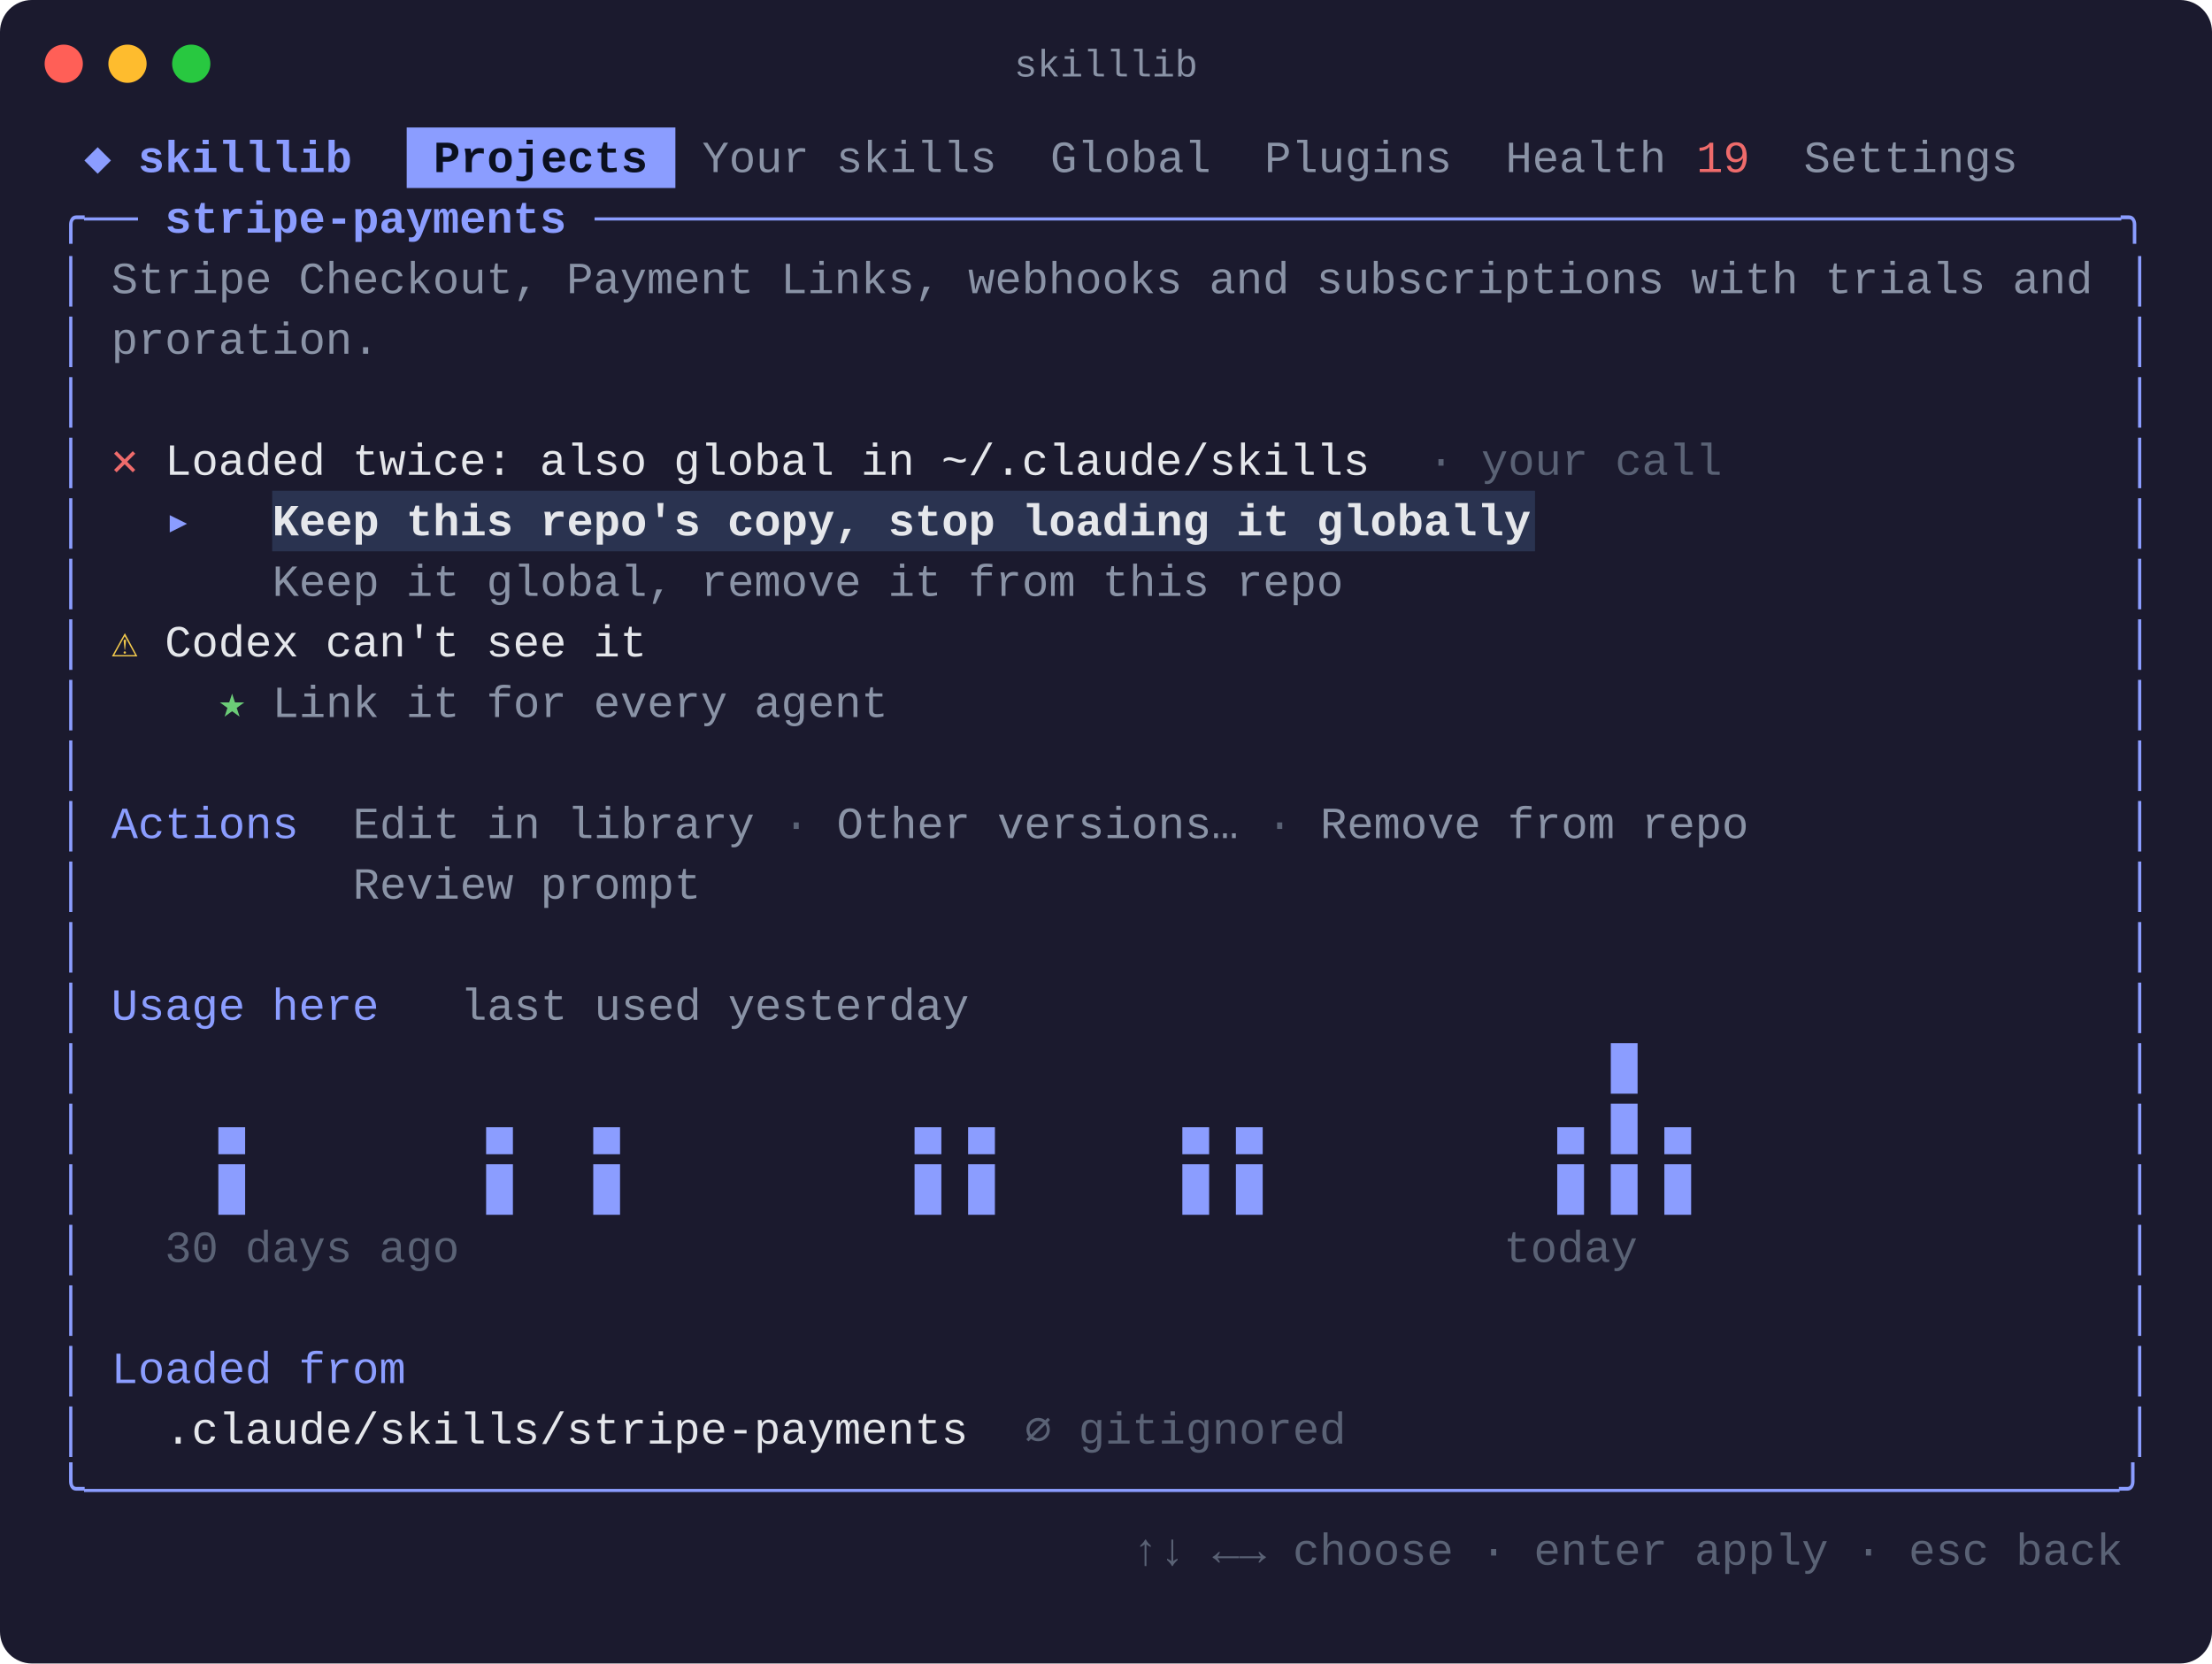
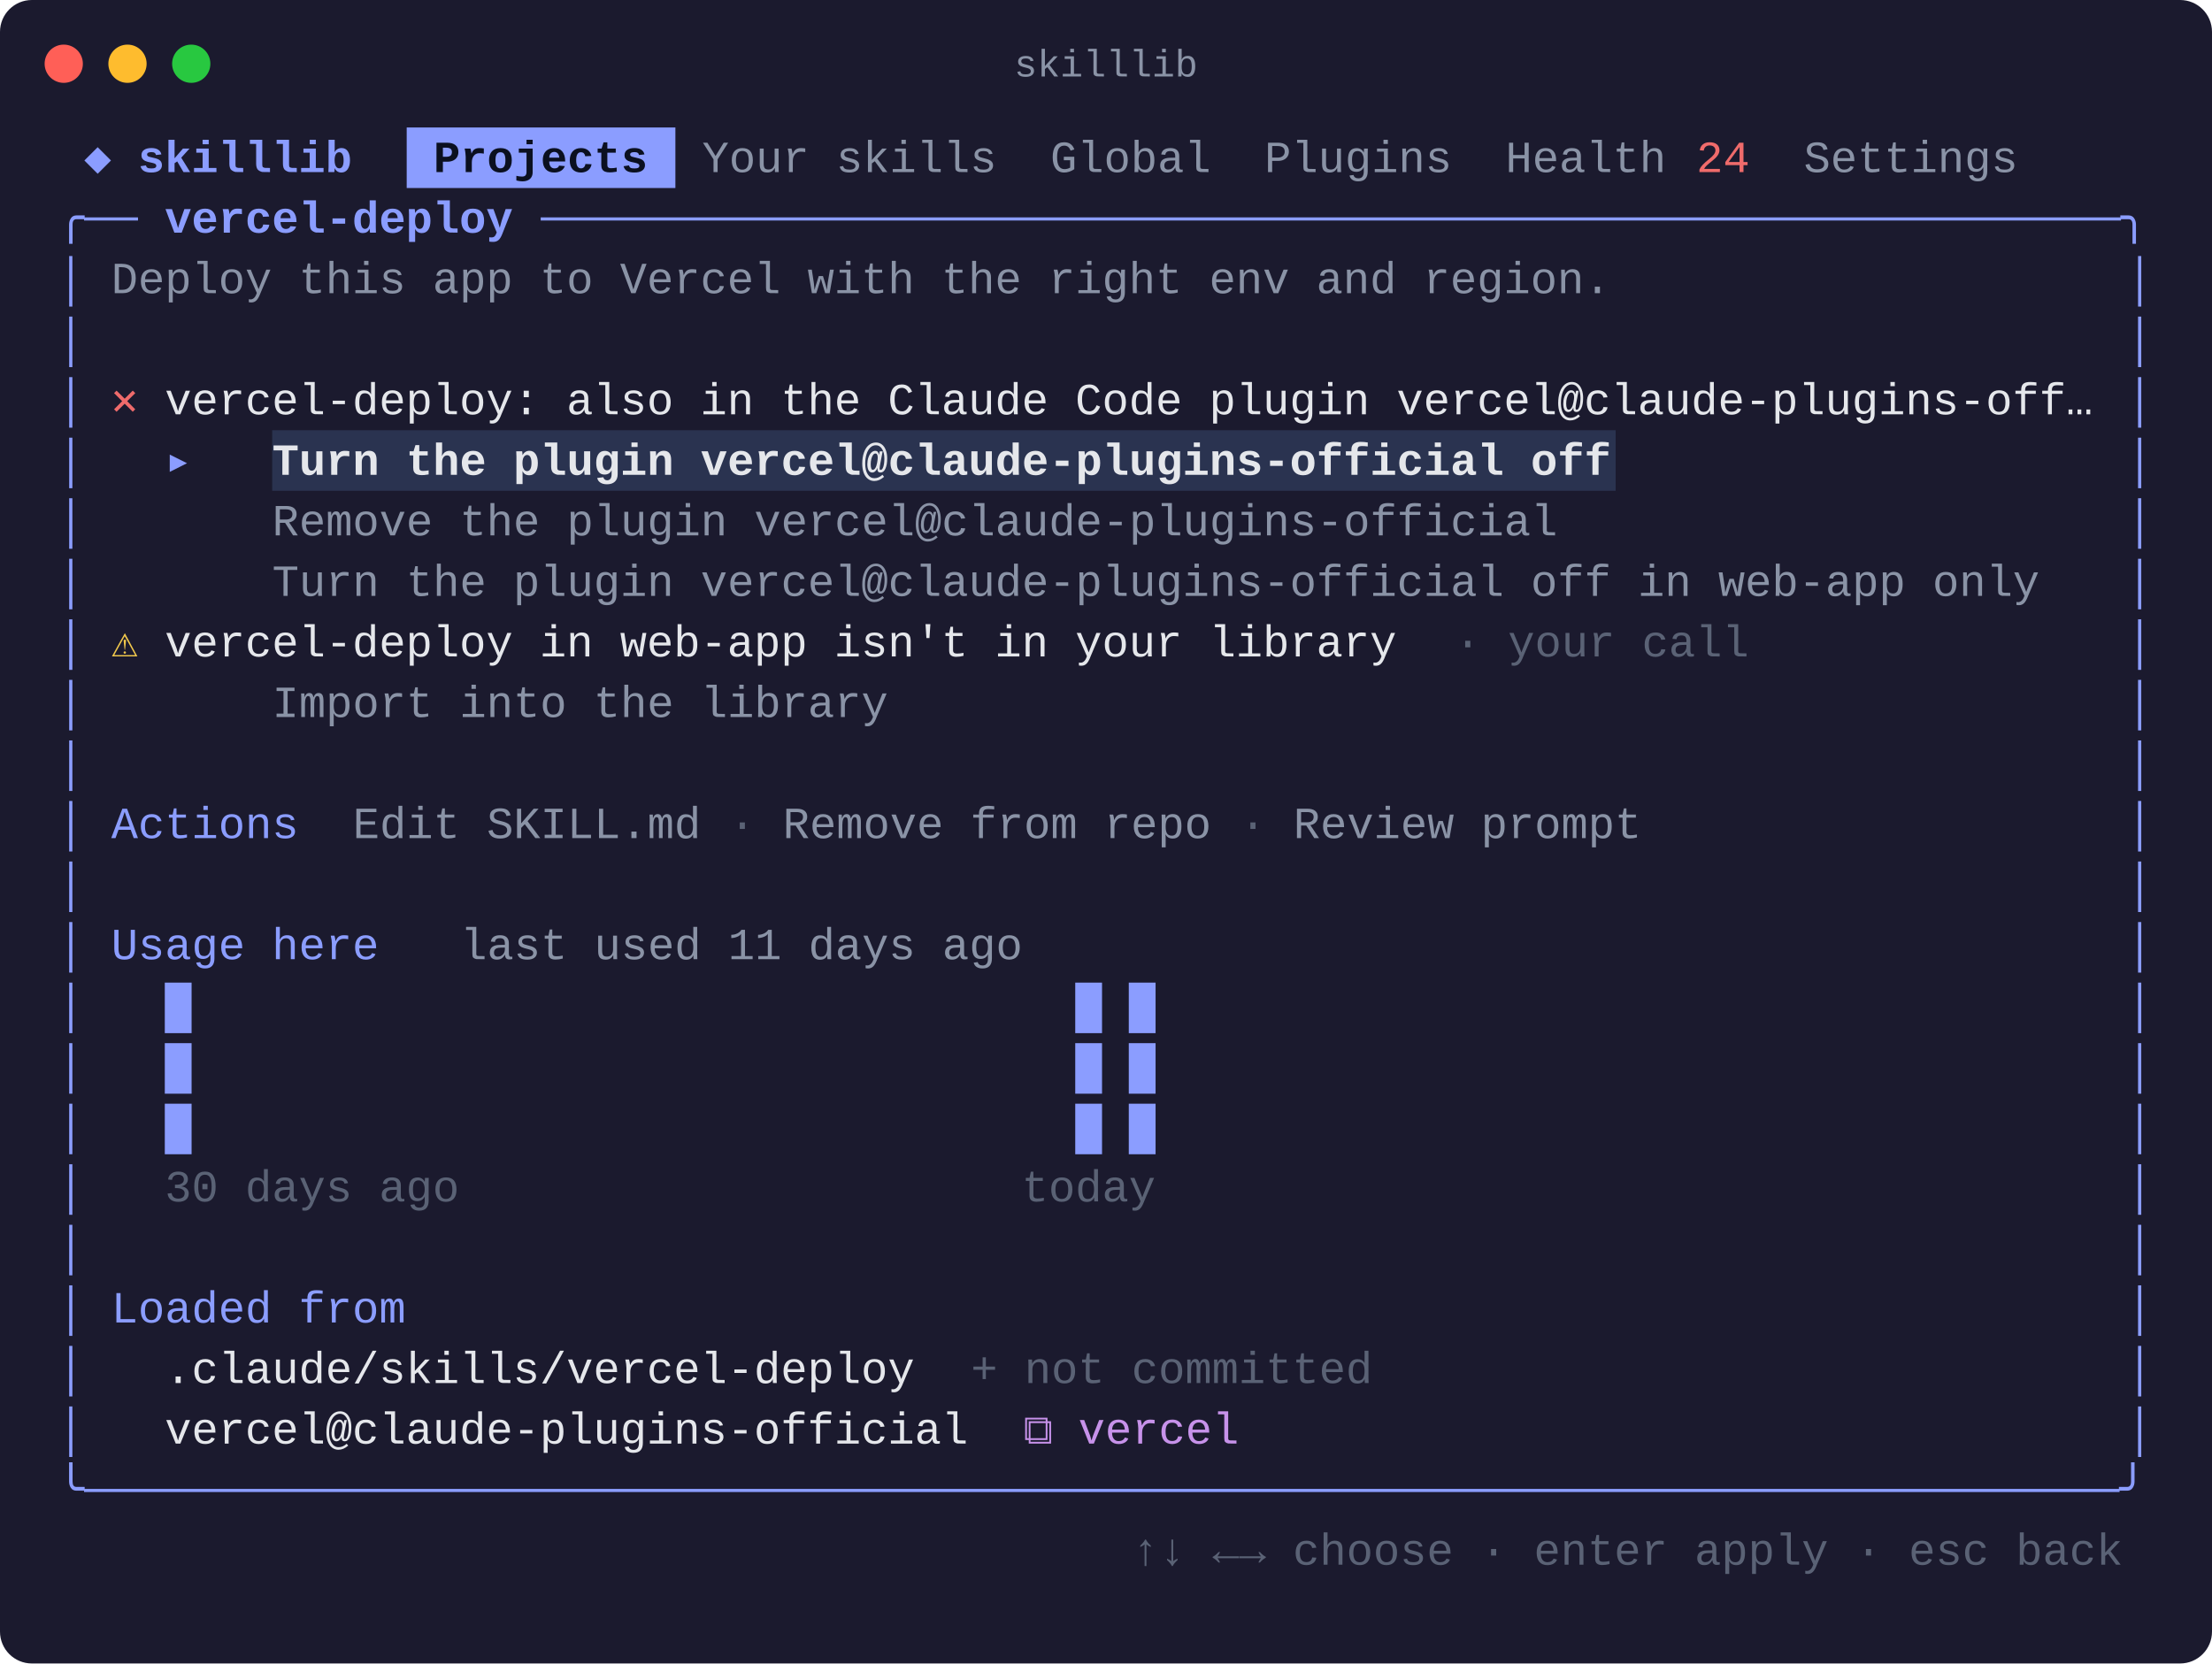
<svg xmlns="http://www.w3.org/2000/svg" width="694" height="522" viewBox="0 0 694 522" font-family="SFMono-Regular, Menlo, Consolas, 'Liberation Mono', monospace" font-size="14">
  <rect width="694" height="522" rx="10" fill="#1b1a2e" />
  <circle cx="20" cy="20" r="6" fill="#ff5f57" />
  <circle cx="40" cy="20" r="6" fill="#febc2e" />
  <circle cx="60" cy="20" r="6" fill="#28c840" />
  <text x="347" y="24" fill="#8a93a6" font-size="12" text-anchor="middle">skilllib</text>
  <text x="18.0" y="54.0" fill="#8b9dff" font-weight="bold" xml:space="preserve" textLength="109.6" lengthAdjust="spacingAndGlyphs"> ◆ skilllib  </text>
  <rect x="127.6" y="40.0" width="84.3" height="19" fill="#8b9dff" />
  <text x="127.6" y="54.0" fill="#0b1020" font-weight="bold" xml:space="preserve" textLength="84.3" lengthAdjust="spacingAndGlyphs"> Projects </text>
  <text x="211.9" y="54.0" fill="#8a93a6" xml:space="preserve" textLength="311.9" lengthAdjust="spacingAndGlyphs"> Your skills  Global  Plugins  Health</text>
-   <text x="523.8" y="54.0" fill="#ef6b6b" xml:space="preserve" textLength="25.3" lengthAdjust="spacingAndGlyphs"> 19</text>
+   <text x="523.8" y="54.0" fill="#ef6b6b" xml:space="preserve" textLength="25.3" lengthAdjust="spacingAndGlyphs"> 24</text>
  <text x="549.1" y="54.0" fill="#8a93a6" xml:space="preserve" textLength="92.7" lengthAdjust="spacingAndGlyphs">  Settings </text>
  <text x="18.0" y="73.0" fill="#8b9dff" xml:space="preserve" textLength="25.3" lengthAdjust="spacingAndGlyphs">╭──</text>
-   <text x="43.3" y="73.0" fill="#8b9dff" font-weight="bold" xml:space="preserve" textLength="143.3" lengthAdjust="spacingAndGlyphs"> stripe-payments </text>
-   <text x="186.6" y="73.0" fill="#8b9dff" xml:space="preserve" textLength="488.9" lengthAdjust="spacingAndGlyphs">─────────────────────────────────────────────────────────╮</text>
+   <text x="43.3" y="73.0" fill="#8b9dff" font-weight="bold" xml:space="preserve" textLength="126.4" lengthAdjust="spacingAndGlyphs"> vercel-deploy </text>
+   <text x="169.7" y="73.0" fill="#8b9dff" xml:space="preserve" textLength="505.8" lengthAdjust="spacingAndGlyphs">───────────────────────────────────────────────────────────╮</text>
  <text x="18.0" y="92.0" fill="#8b9dff" xml:space="preserve" textLength="8.4" lengthAdjust="spacingAndGlyphs">│</text>
-   <text x="34.9" y="92.0" fill="#8a93a6" xml:space="preserve" textLength="623.8" lengthAdjust="spacingAndGlyphs">Stripe Checkout, Payment Links, webhooks and subscriptions with trials and</text>
+   <text x="34.9" y="92.0" fill="#8a93a6" xml:space="preserve" textLength="472.1" lengthAdjust="spacingAndGlyphs">Deploy this app to Vercel with the right env and region.</text>
  <text x="667.1" y="92.0" fill="#8b9dff" xml:space="preserve" textLength="8.4" lengthAdjust="spacingAndGlyphs">│</text>
  <text x="18.0" y="111.0" fill="#8b9dff" xml:space="preserve" textLength="8.4" lengthAdjust="spacingAndGlyphs">│</text>
-   <text x="34.9" y="111.0" fill="#8a93a6" xml:space="preserve" textLength="84.3" lengthAdjust="spacingAndGlyphs">proration.</text>
  <text x="667.1" y="111.0" fill="#8b9dff" xml:space="preserve" textLength="8.4" lengthAdjust="spacingAndGlyphs">│</text>
  <text x="18.0" y="130.0" fill="#8b9dff" xml:space="preserve" textLength="8.4" lengthAdjust="spacingAndGlyphs">│</text>
+   <text x="34.9" y="130.0" fill="#ef6b6b" xml:space="preserve" textLength="16.9" lengthAdjust="spacingAndGlyphs">✕ </text>
+   <text x="51.7" y="130.0" fill="#e5e7eb" xml:space="preserve" textLength="607.0" lengthAdjust="spacingAndGlyphs">vercel-deploy: also in the Claude Code plugin vercel@claude-plugins-off…</text>
  <text x="667.1" y="130.0" fill="#8b9dff" xml:space="preserve" textLength="8.4" lengthAdjust="spacingAndGlyphs">│</text>
  <text x="18.0" y="149.0" fill="#8b9dff" xml:space="preserve" textLength="8.4" lengthAdjust="spacingAndGlyphs">│</text>
-   <text x="34.9" y="149.0" fill="#ef6b6b" xml:space="preserve" textLength="16.9" lengthAdjust="spacingAndGlyphs">✕ </text>
-   <text x="51.7" y="149.0" fill="#e5e7eb" xml:space="preserve" textLength="379.3" lengthAdjust="spacingAndGlyphs">Loaded twice: also global in ~/.claude/skills</text>
-   <text x="431.1" y="149.0" fill="#5a6275" xml:space="preserve" textLength="109.6" lengthAdjust="spacingAndGlyphs">  · your call</text>
+   <text x="34.9" y="149.0" fill="#8b9dff" xml:space="preserve" textLength="33.7" lengthAdjust="spacingAndGlyphs">  ▸ </text>
+   <rect x="85.4" y="135.0" width="421.5" height="19" fill="#2a3350" />
+   <text x="85.4" y="149.0" fill="#e5e7eb" font-weight="bold" xml:space="preserve" textLength="421.5" lengthAdjust="spacingAndGlyphs">Turn the plugin vercel@claude-plugins-official off</text>
  <text x="667.1" y="149.0" fill="#8b9dff" xml:space="preserve" textLength="8.4" lengthAdjust="spacingAndGlyphs">│</text>
  <text x="18.0" y="168.0" fill="#8b9dff" xml:space="preserve" textLength="8.4" lengthAdjust="spacingAndGlyphs">│</text>
-   <text x="34.9" y="168.0" fill="#8b9dff" xml:space="preserve" textLength="33.7" lengthAdjust="spacingAndGlyphs">  ▸ </text>
-   <rect x="85.4" y="154.0" width="396.2" height="19" fill="#2a3350" />
-   <text x="85.4" y="168.0" fill="#e5e7eb" font-weight="bold" xml:space="preserve" textLength="396.2" lengthAdjust="spacingAndGlyphs">Keep this repo's copy, stop loading it globally</text>
+   <text x="85.4" y="168.0" fill="#8a93a6" xml:space="preserve" textLength="404.6" lengthAdjust="spacingAndGlyphs">Remove the plugin vercel@claude-plugins-official</text>
  <text x="667.1" y="168.0" fill="#8b9dff" xml:space="preserve" textLength="8.4" lengthAdjust="spacingAndGlyphs">│</text>
  <text x="18.0" y="187.0" fill="#8b9dff" xml:space="preserve" textLength="8.4" lengthAdjust="spacingAndGlyphs">│</text>
-   <text x="85.4" y="187.0" fill="#8a93a6" xml:space="preserve" textLength="337.2" lengthAdjust="spacingAndGlyphs">Keep it global, remove it from this repo</text>
+   <text x="85.4" y="187.0" fill="#8a93a6" xml:space="preserve" textLength="556.4" lengthAdjust="spacingAndGlyphs">Turn the plugin vercel@claude-plugins-official off in web-app only</text>
  <text x="667.1" y="187.0" fill="#8b9dff" xml:space="preserve" textLength="8.4" lengthAdjust="spacingAndGlyphs">│</text>
  <text x="18.0" y="206.0" fill="#8b9dff" xml:space="preserve" textLength="8.4" lengthAdjust="spacingAndGlyphs">│</text>
  <text x="34.9" y="206.0" fill="#f2c94c" xml:space="preserve" textLength="16.9" lengthAdjust="spacingAndGlyphs">⚠ </text>
-   <text x="51.7" y="206.0" fill="#e5e7eb" xml:space="preserve" textLength="151.7" lengthAdjust="spacingAndGlyphs">Codex can't see it</text>
+   <text x="51.7" y="206.0" fill="#e5e7eb" xml:space="preserve" textLength="387.8" lengthAdjust="spacingAndGlyphs">vercel-deploy in web-app isn't in your library</text>
+   <text x="439.5" y="206.0" fill="#5a6275" xml:space="preserve" textLength="109.6" lengthAdjust="spacingAndGlyphs">  · your call</text>
  <text x="667.1" y="206.0" fill="#8b9dff" xml:space="preserve" textLength="8.4" lengthAdjust="spacingAndGlyphs">│</text>
  <text x="18.0" y="225.0" fill="#8b9dff" xml:space="preserve" textLength="8.4" lengthAdjust="spacingAndGlyphs">│</text>
-   <text x="68.6" y="225.0" fill="#6bcb77" xml:space="preserve" textLength="16.9" lengthAdjust="spacingAndGlyphs">★ </text>
-   <text x="85.4" y="225.0" fill="#8a93a6" xml:space="preserve" textLength="193.9" lengthAdjust="spacingAndGlyphs">Link it for every agent</text>
+   <text x="85.4" y="225.0" fill="#8a93a6" xml:space="preserve" textLength="193.9" lengthAdjust="spacingAndGlyphs">Import into the library</text>
  <text x="667.1" y="225.0" fill="#8b9dff" xml:space="preserve" textLength="8.4" lengthAdjust="spacingAndGlyphs">│</text>
  <text x="18.0" y="244.0" fill="#8b9dff" xml:space="preserve" textLength="8.4" lengthAdjust="spacingAndGlyphs">│</text>
  <text x="667.1" y="244.0" fill="#8b9dff" xml:space="preserve" textLength="8.4" lengthAdjust="spacingAndGlyphs">│</text>
  <text x="18.0" y="263.0" fill="#8b9dff" xml:space="preserve" textLength="8.4" lengthAdjust="spacingAndGlyphs">│</text>
  <text x="34.9" y="263.0" fill="#8b9dff" xml:space="preserve" textLength="75.9" lengthAdjust="spacingAndGlyphs">Actions  </text>
-   <text x="110.7" y="263.0" fill="#8a93a6" xml:space="preserve" textLength="126.4" lengthAdjust="spacingAndGlyphs">Edit in library</text>
-   <text x="237.2" y="263.0" fill="#5a6275" xml:space="preserve" textLength="25.3" lengthAdjust="spacingAndGlyphs"> · </text>
-   <text x="262.5" y="263.0" fill="#8a93a6" xml:space="preserve" textLength="126.4" lengthAdjust="spacingAndGlyphs">Other versions…</text>
-   <text x="388.9" y="263.0" fill="#5a6275" xml:space="preserve" textLength="25.3" lengthAdjust="spacingAndGlyphs"> · </text>
-   <text x="414.2" y="263.0" fill="#8a93a6" xml:space="preserve" textLength="134.9" lengthAdjust="spacingAndGlyphs">Remove from repo</text>
+   <text x="110.7" y="263.0" fill="#8a93a6" xml:space="preserve" textLength="109.6" lengthAdjust="spacingAndGlyphs">Edit SKILL.md</text>
+   <text x="220.3" y="263.0" fill="#5a6275" xml:space="preserve" textLength="25.3" lengthAdjust="spacingAndGlyphs"> · </text>
+   <text x="245.6" y="263.0" fill="#8a93a6" xml:space="preserve" textLength="134.9" lengthAdjust="spacingAndGlyphs">Remove from repo</text>
+   <text x="380.5" y="263.0" fill="#5a6275" xml:space="preserve" textLength="25.3" lengthAdjust="spacingAndGlyphs"> · </text>
+   <text x="405.8" y="263.0" fill="#8a93a6" xml:space="preserve" textLength="109.6" lengthAdjust="spacingAndGlyphs">Review prompt</text>
  <text x="667.1" y="263.0" fill="#8b9dff" xml:space="preserve" textLength="8.4" lengthAdjust="spacingAndGlyphs">│</text>
  <text x="18.0" y="282.0" fill="#8b9dff" xml:space="preserve" textLength="8.4" lengthAdjust="spacingAndGlyphs">│</text>
-   <text x="110.7" y="282.0" fill="#8a93a6" xml:space="preserve" textLength="109.6" lengthAdjust="spacingAndGlyphs">Review prompt</text>
  <text x="667.1" y="282.0" fill="#8b9dff" xml:space="preserve" textLength="8.4" lengthAdjust="spacingAndGlyphs">│</text>
  <text x="18.0" y="301.0" fill="#8b9dff" xml:space="preserve" textLength="8.4" lengthAdjust="spacingAndGlyphs">│</text>
+   <text x="34.9" y="301.0" fill="#8b9dff" xml:space="preserve" textLength="84.3" lengthAdjust="spacingAndGlyphs">Usage here</text>
+   <text x="119.2" y="301.0" fill="#8a93a6" xml:space="preserve" textLength="202.3" lengthAdjust="spacingAndGlyphs">   last used 11 days ago</text>
  <text x="667.1" y="301.0" fill="#8b9dff" xml:space="preserve" textLength="8.4" lengthAdjust="spacingAndGlyphs">│</text>
  <text x="18.0" y="320.0" fill="#8b9dff" xml:space="preserve" textLength="8.4" lengthAdjust="spacingAndGlyphs">│</text>
-   <text x="34.9" y="320.0" fill="#8b9dff" xml:space="preserve" textLength="84.3" lengthAdjust="spacingAndGlyphs">Usage here</text>
-   <text x="119.2" y="320.0" fill="#8a93a6" xml:space="preserve" textLength="185.5" lengthAdjust="spacingAndGlyphs">   last used yesterday</text>
+   <text x="34.9" y="320.0" fill="#8b9dff" xml:space="preserve" textLength="522.7" lengthAdjust="spacingAndGlyphs">  █                                 █ █                       </text>
  <text x="667.1" y="320.0" fill="#8b9dff" xml:space="preserve" textLength="8.4" lengthAdjust="spacingAndGlyphs">│</text>
  <text x="18.0" y="339.0" fill="#8b9dff" xml:space="preserve" textLength="8.4" lengthAdjust="spacingAndGlyphs">│</text>
-   <text x="34.9" y="339.0" fill="#8b9dff" xml:space="preserve" textLength="522.7" lengthAdjust="spacingAndGlyphs">                                                        █     </text>
+   <text x="34.9" y="339.0" fill="#8b9dff" xml:space="preserve" textLength="522.7" lengthAdjust="spacingAndGlyphs">  █                                 █ █                       </text>
  <text x="667.1" y="339.0" fill="#8b9dff" xml:space="preserve" textLength="8.4" lengthAdjust="spacingAndGlyphs">│</text>
  <text x="18.0" y="358.0" fill="#8b9dff" xml:space="preserve" textLength="8.4" lengthAdjust="spacingAndGlyphs">│</text>
-   <text x="34.9" y="358.0" fill="#8b9dff" xml:space="preserve" textLength="522.7" lengthAdjust="spacingAndGlyphs">    ▄         ▄   ▄           ▄ ▄       ▄ ▄           ▄ █ ▄   </text>
+   <text x="34.9" y="358.0" fill="#8b9dff" xml:space="preserve" textLength="522.7" lengthAdjust="spacingAndGlyphs">  █                                 █ █                       </text>
  <text x="667.1" y="358.0" fill="#8b9dff" xml:space="preserve" textLength="8.4" lengthAdjust="spacingAndGlyphs">│</text>
  <text x="18.0" y="377.0" fill="#8b9dff" xml:space="preserve" textLength="8.4" lengthAdjust="spacingAndGlyphs">│</text>
-   <text x="34.9" y="377.0" fill="#8b9dff" xml:space="preserve" textLength="522.7" lengthAdjust="spacingAndGlyphs">    █         █   █           █ █       █ █           █ █ █   </text>
+   <text x="34.9" y="377.0" fill="#5a6275" xml:space="preserve" textLength="328.8" lengthAdjust="spacingAndGlyphs">  30 days ago                     today</text>
  <text x="667.1" y="377.0" fill="#8b9dff" xml:space="preserve" textLength="8.4" lengthAdjust="spacingAndGlyphs">│</text>
  <text x="18.0" y="396.0" fill="#8b9dff" xml:space="preserve" textLength="8.4" lengthAdjust="spacingAndGlyphs">│</text>
-   <text x="34.9" y="396.0" fill="#5a6275" xml:space="preserve" textLength="480.5" lengthAdjust="spacingAndGlyphs">  30 days ago                                       today</text>
  <text x="667.1" y="396.0" fill="#8b9dff" xml:space="preserve" textLength="8.4" lengthAdjust="spacingAndGlyphs">│</text>
  <text x="18.0" y="415.0" fill="#8b9dff" xml:space="preserve" textLength="8.4" lengthAdjust="spacingAndGlyphs">│</text>
+   <text x="34.9" y="415.0" fill="#8b9dff" xml:space="preserve" textLength="92.7" lengthAdjust="spacingAndGlyphs">Loaded from</text>
  <text x="667.1" y="415.0" fill="#8b9dff" xml:space="preserve" textLength="8.4" lengthAdjust="spacingAndGlyphs">│</text>
  <text x="18.0" y="434.0" fill="#8b9dff" xml:space="preserve" textLength="8.4" lengthAdjust="spacingAndGlyphs">│</text>
-   <text x="34.9" y="434.0" fill="#8b9dff" xml:space="preserve" textLength="92.7" lengthAdjust="spacingAndGlyphs">Loaded from</text>
+   <text x="51.7" y="434.0" fill="#e5e7eb" xml:space="preserve" textLength="252.9" lengthAdjust="spacingAndGlyphs">.claude/skills/vercel-deploy  </text>
+   <text x="304.6" y="434.0" fill="#5a6275" xml:space="preserve" textLength="126.4" lengthAdjust="spacingAndGlyphs">+ not committed</text>
  <text x="667.1" y="434.0" fill="#8b9dff" xml:space="preserve" textLength="8.4" lengthAdjust="spacingAndGlyphs">│</text>
  <text x="18.0" y="453.0" fill="#8b9dff" xml:space="preserve" textLength="8.4" lengthAdjust="spacingAndGlyphs">│</text>
-   <text x="51.7" y="453.0" fill="#e5e7eb" xml:space="preserve" textLength="269.8" lengthAdjust="spacingAndGlyphs">.claude/skills/stripe-payments  </text>
-   <text x="321.5" y="453.0" fill="#5a6275" xml:space="preserve" textLength="101.2" lengthAdjust="spacingAndGlyphs">∅ gitignored</text>
+   <text x="51.7" y="453.0" fill="#e5e7eb" xml:space="preserve" textLength="269.8" lengthAdjust="spacingAndGlyphs">vercel@claude-plugins-official  </text>
+   <text x="321.5" y="453.0" fill="#c792ea" xml:space="preserve" textLength="84.3" lengthAdjust="spacingAndGlyphs">⧉ vercel  </text>
  <text x="667.1" y="453.0" fill="#8b9dff" xml:space="preserve" textLength="8.4" lengthAdjust="spacingAndGlyphs">│</text>
  <text x="18.0" y="472.0" fill="#8b9dff" xml:space="preserve" textLength="657.5" lengthAdjust="spacingAndGlyphs">╰────────────────────────────────────────────────────────────────────────────╯</text>
  <text x="355.2" y="491.0" fill="#5a6275" xml:space="preserve" textLength="320.3" lengthAdjust="spacingAndGlyphs">↑↓ ←→ choose · enter apply · esc back </text>
</svg>
